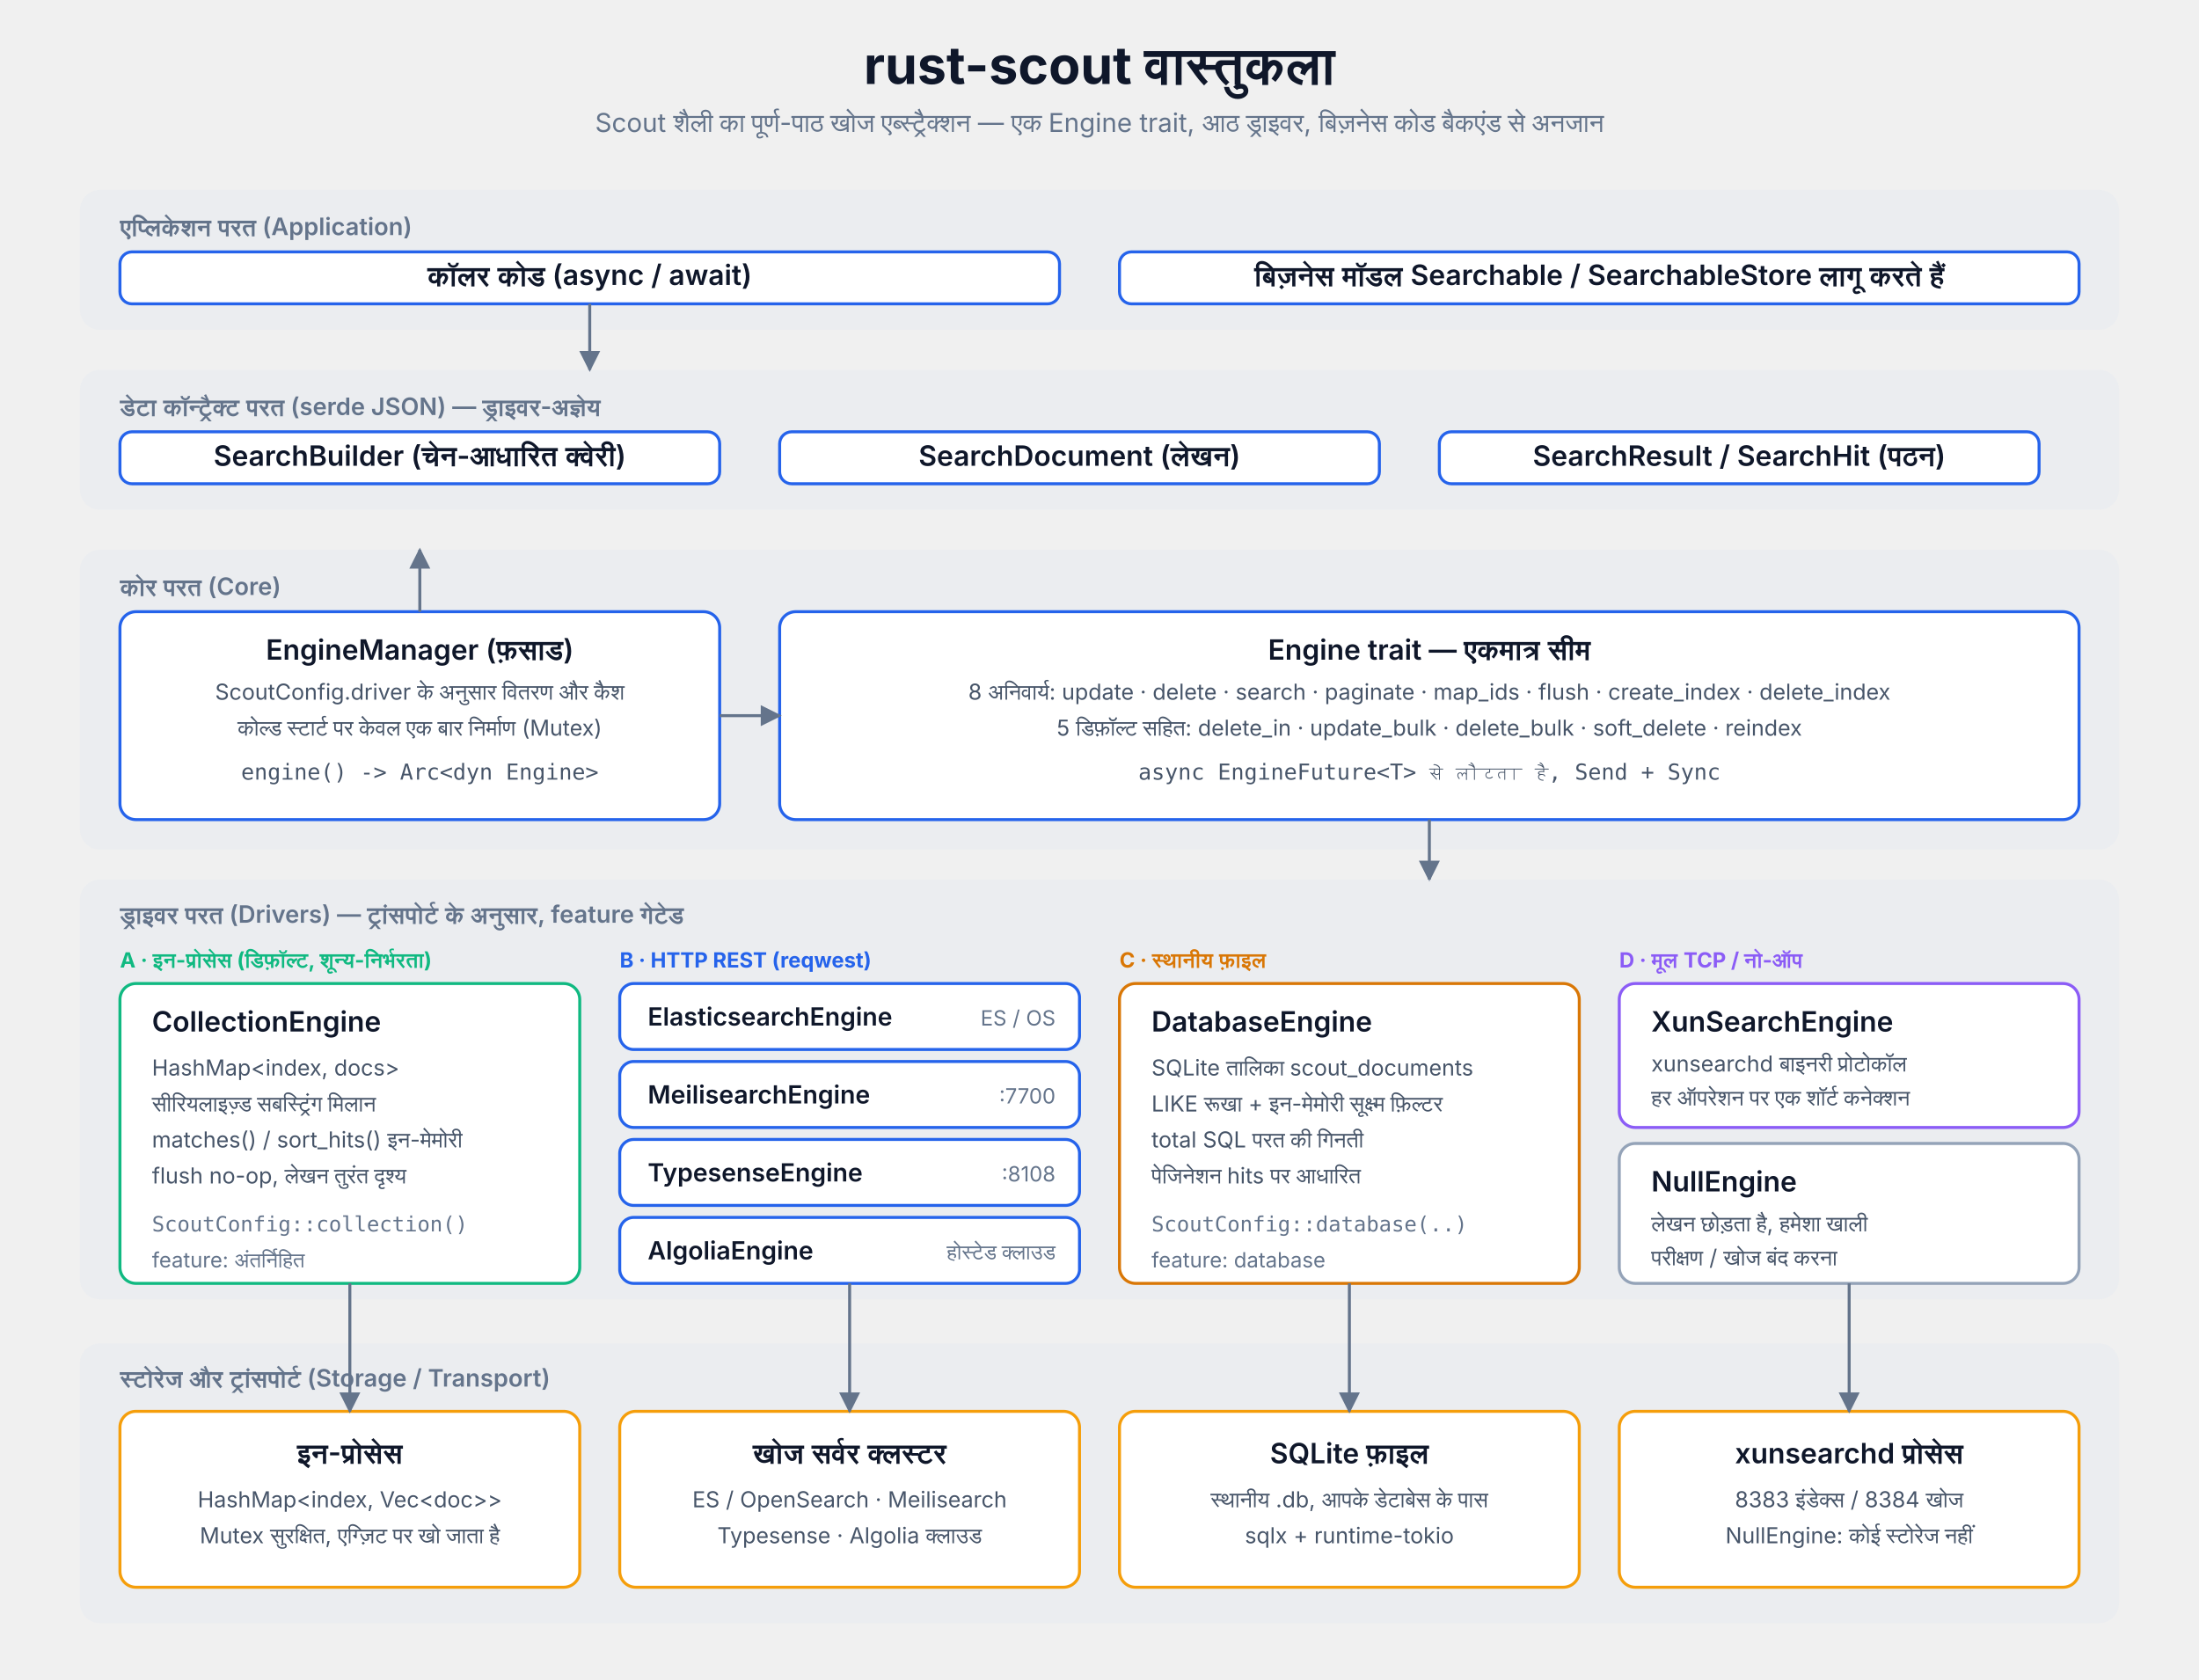
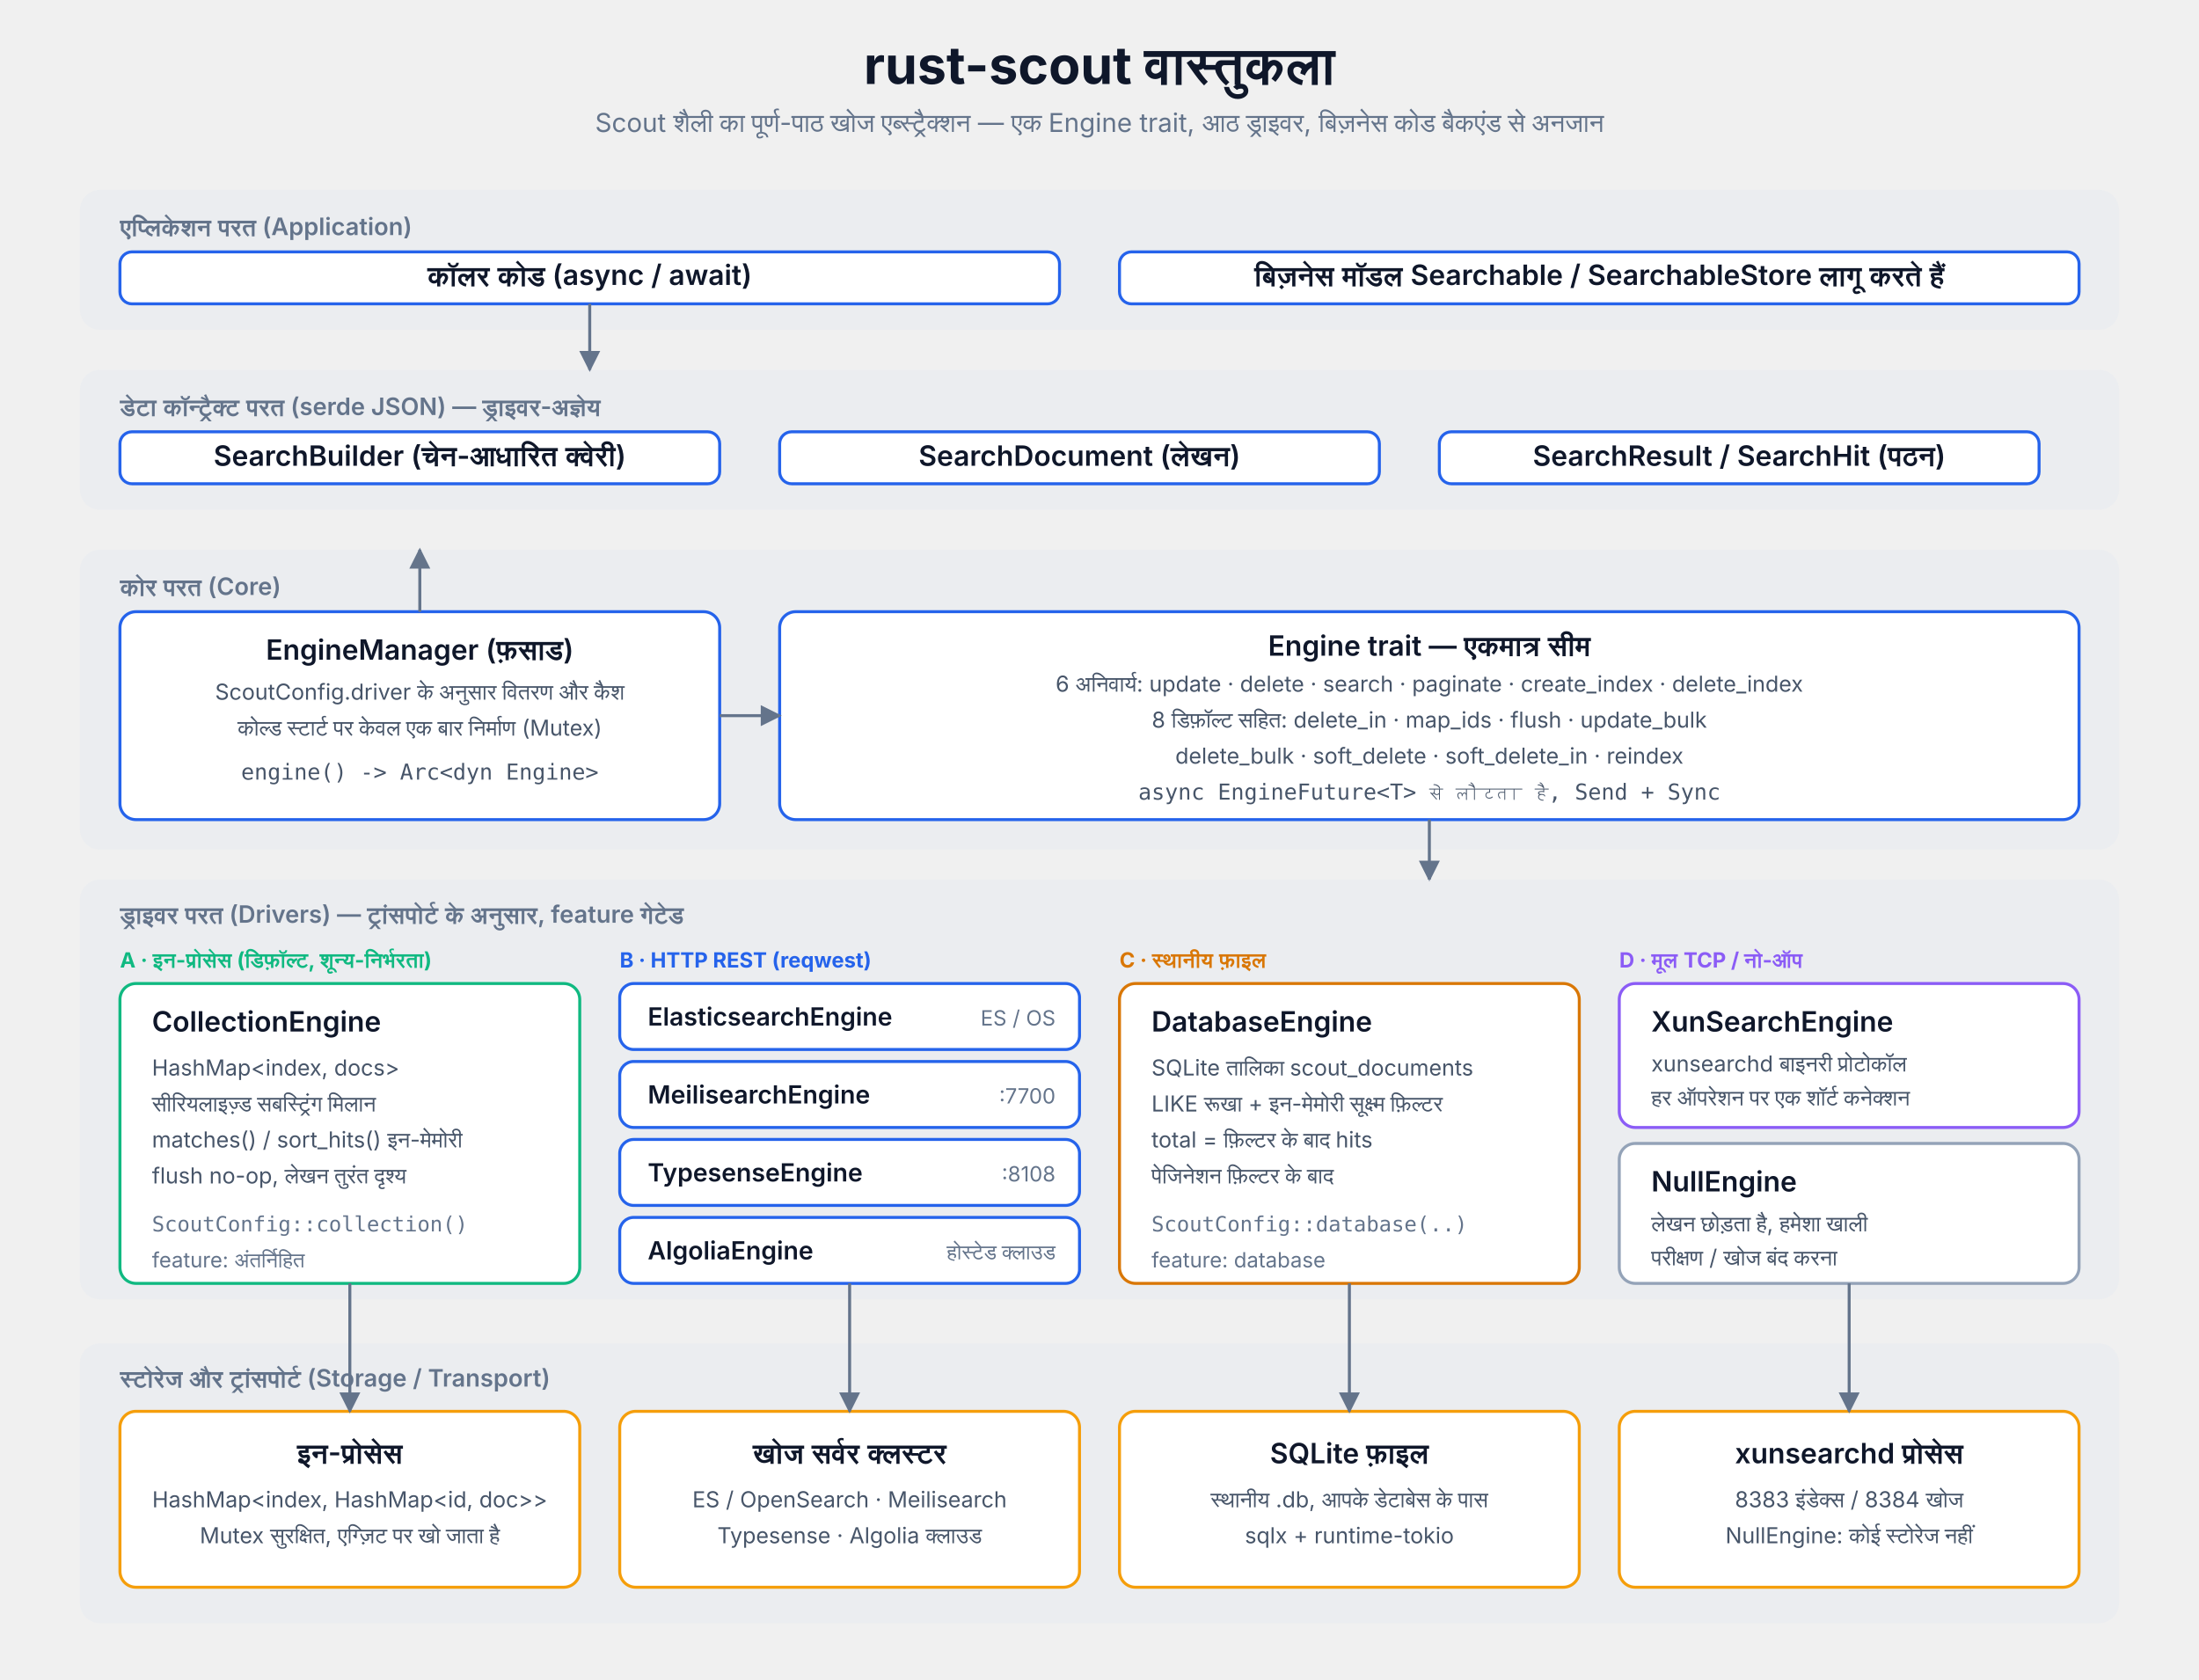
<svg xmlns="http://www.w3.org/2000/svg" viewBox="0 0 1100 840" font-family="system-ui, -apple-system, 'Segoe UI', sans-serif" role="img" aria-labelledby="archTitle">
  <defs>
    <marker id="arrow" viewBox="0 0 10 10" refX="9" refY="5" markerWidth="7" markerHeight="7" orient="auto-start-reverse">
      <path d="M 0 0 L 10 5 L 0 10 z" fill="#64748b" />
    </marker>
    <style>
      .title { font-size: 26px; font-weight: 700; fill: #0f172a; }
      .sub   { font-size: 13px; fill: #64748b; }
      .layer { fill: #e2e8f0; opacity: 0.35; }
      .box   { fill: #ffffff; stroke: #2563eb; stroke-width: 1.5; }
      .box-core { stroke: #2563eb; }
      .box-mem  { stroke: #10b981; }
      .box-http { stroke: #2563eb; }
      .box-db   { stroke: #d97706; }
      .box-tcp  { stroke: #8b5cf6; }
      .box-null { stroke: #94a3b8; }
      .box-data { stroke: #f59e0b; }
      .name  { font-size: 14px; font-weight: 600; fill: #0f172a; }
      .name-s{ font-size: 12.5px; font-weight: 600; fill: #0f172a; }
      .desc  { font-size: 11px; fill: #475569; }
      .desc-s{ font-size: 10.5px; fill: #64748b; }
      .lbl   { font-size: 12px; fill: #64748b; font-weight: 600; }
      .ctag  { font-size: 10.5px; font-weight: 700; }
      .mem   { fill: #10b981; }
      .http  { fill: #2563eb; }
      .db    { fill: #d97706; }
      .tcp   { fill: #8b5cf6; }
      .null  { fill: #64748b; }
      .mono  { font-family: ui-monospace, SFMono-Regular, Menlo, monospace; }
    </style>
  </defs>
  <text x="550" y="42" text-anchor="middle" class="title">rust-scout वास्तुकला</text>
  <text x="550" y="66" text-anchor="middle" class="sub">Scout शैली का पूर्ण-पाठ खोज एब्स्ट्रैक्शन — एक Engine trait, आठ ड्राइवर, बिज़नेस कोड बैकएंड से अनजान</text>
  <rect x="40" y="95" width="1020" height="70" rx="10" class="layer" />
  <text x="60" y="118" class="lbl">एप्लिकेशन परत (Application)</text>
  <rect x="60" y="126" width="470" height="26" rx="6" class="box" />
  <text x="295" y="143" text-anchor="middle" class="name">कॉलर कोड (async / await)</text>
  <rect x="560" y="126" width="480" height="26" rx="6" class="box" />
  <text x="800" y="143" text-anchor="middle" class="name">बिज़नेस मॉडल Searchable / SearchableStore लागू करते हैं</text>
  <rect x="40" y="185" width="1020" height="70" rx="10" class="layer" />
  <text x="60" y="208" class="lbl">डेटा कॉन्ट्रैक्ट परत (serde JSON) — ड्राइवर-अज्ञेय</text>
  <rect x="60" y="216" width="300" height="26" rx="6" class="box" />
  <text x="210" y="233" text-anchor="middle" class="name">SearchBuilder (चेन-आधारित क्वेरी)</text>
  <rect x="390" y="216" width="300" height="26" rx="6" class="box" />
  <text x="540" y="233" text-anchor="middle" class="name">SearchDocument (लेखन)</text>
  <rect x="720" y="216" width="300" height="26" rx="6" class="box" />
  <text x="870" y="233" text-anchor="middle" class="name">SearchResult / SearchHit (पठन)</text>
  <rect x="40" y="275" width="1020" height="150" rx="10" class="layer" />
  <text x="60" y="298" class="lbl">कोर परत (Core)</text>
  <rect x="60" y="306" width="300" height="104" rx="8" class="box box-core" />
  <text x="210" y="330" text-anchor="middle" class="name">EngineManager (फ़साड)</text>
  <text x="210" y="350" text-anchor="middle" class="desc">ScoutConfig.driver के अनुसार वितरण और कैश</text>
  <text x="210" y="368" text-anchor="middle" class="desc">कोल्ड स्टार्ट पर केवल एक बार निर्माण (Mutex)</text>
  <text x="210" y="390" text-anchor="middle" class="desc mono">engine() -&gt; Arc&lt;dyn Engine&gt;</text>
  <rect x="390" y="306" width="650" height="104" rx="8" class="box box-core" />
-   <text x="715" y="330" text-anchor="middle" class="name">Engine trait — एकमात्र सीम</text>
-   <text x="715" y="350" text-anchor="middle" class="desc">8 अनिवार्य: update · delete · search · paginate · map_ids · flush · create_index · delete_index</text>
-   <text x="715" y="368" text-anchor="middle" class="desc">5 डिफ़ॉल्ट सहित: delete_in · update_bulk · delete_bulk · soft_delete · reindex</text>
-   <text x="715" y="390" text-anchor="middle" class="desc mono">async EngineFuture&lt;T&gt; से लौटता है, Send + Sync</text>
+   <text x="715" y="328" text-anchor="middle" class="name">Engine trait — एकमात्र सीम</text>
+   <text x="715" y="346" text-anchor="middle" class="desc">6 अनिवार्य: update · delete · search · paginate · create_index · delete_index</text>
+   <text x="715" y="364" text-anchor="middle" class="desc">8 डिफ़ॉल्ट सहित: delete_in · map_ids · flush · update_bulk</text>
+   <text x="715" y="382" text-anchor="middle" class="desc">delete_bulk · soft_delete · soft_delete_in · reindex</text>
+   <text x="715" y="400" text-anchor="middle" class="desc mono">async EngineFuture&lt;T&gt; से लौटता है, Send + Sync</text>
  <line x1="210" y1="306" x2="210" y2="275" stroke="#64748b" stroke-width="1.5" marker-end="url(#arrow)" />
  <line x1="360" y1="358" x2="390" y2="358" stroke="#64748b" stroke-width="1.5" marker-end="url(#arrow)" />
  <line x1="715" y1="410" x2="715" y2="440" stroke="#64748b" stroke-width="1.5" marker-end="url(#arrow)" />
  <rect x="40" y="440" width="1020" height="210" rx="10" class="layer" />
  <text x="60" y="462" class="lbl">ड्राइवर परत (Drivers) — ट्रांसपोर्ट के अनुसार, feature गेटेड</text>
  <text x="60" y="484" class="ctag mem">A · इन-प्रोसेस (डिफ़ॉल्ट, शून्य-निर्भरता)</text>
  <rect x="60" y="492" width="230" height="150" rx="8" class="box box-mem" />
  <text x="76" y="516" class="name">CollectionEngine</text>
  <text x="76" y="538" class="desc">HashMap&lt;index, docs&gt;</text>
  <text x="76" y="556" class="desc">सीरियलाइज़्ड सबस्ट्रिंग मिलान</text>
  <text x="76" y="574" class="desc">matches() / sort_hits() इन-मेमोरी</text>
  <text x="76" y="592" class="desc">flush no-op, लेखन तुरंत दृश्य</text>
  <text x="76" y="616" class="desc-s mono">ScoutConfig::collection()</text>
  <text x="76" y="634" class="desc-s">feature: अंतर्निहित</text>
  <text x="310" y="484" class="ctag http">B · HTTP REST (reqwest)</text>
  <rect x="310" y="492" width="230" height="33" rx="7" class="box box-http" />
  <text x="324" y="513" class="name-s">ElasticsearchEngine</text>
  <text x="528" y="513" text-anchor="end" class="desc-s">ES / OS</text>
  <rect x="310" y="531" width="230" height="33" rx="7" class="box box-http" />
  <text x="324" y="552" class="name-s">MeilisearchEngine</text>
  <text x="528" y="552" text-anchor="end" class="desc-s">:7700</text>
  <rect x="310" y="570" width="230" height="33" rx="7" class="box box-http" />
  <text x="324" y="591" class="name-s">TypesenseEngine</text>
  <text x="528" y="591" text-anchor="end" class="desc-s">:8108</text>
  <rect x="310" y="609" width="230" height="33" rx="7" class="box box-http" />
  <text x="324" y="630" class="name-s">AlgoliaEngine</text>
  <text x="528" y="630" text-anchor="end" class="desc-s">होस्टेड क्लाउड</text>
  <text x="560" y="484" class="ctag db">C · स्थानीय फ़ाइल</text>
  <rect x="560" y="492" width="230" height="150" rx="8" class="box box-db" />
  <text x="576" y="516" class="name">DatabaseEngine</text>
  <text x="576" y="538" class="desc">SQLite तालिका scout_documents</text>
  <text x="576" y="556" class="desc">LIKE रूखा + इन-मेमोरी सूक्ष्म फ़िल्टर</text>
-   <text x="576" y="574" class="desc">total SQL परत की गिनती</text>
-   <text x="576" y="592" class="desc">पेजिनेशन hits पर आधारित</text>
+   <text x="576" y="574" class="desc">total = फ़िल्टर के बाद hits</text>
+   <text x="576" y="592" class="desc">पेजिनेशन फ़िल्टर के बाद</text>
  <text x="576" y="616" class="desc-s mono">ScoutConfig::database(..)</text>
  <text x="576" y="634" class="desc-s">feature: database</text>
  <text x="810" y="484" class="ctag tcp">D · मूल TCP / नो-ऑप</text>
  <rect x="810" y="492" width="230" height="72" rx="8" class="box box-tcp" />
  <text x="826" y="516" class="name">XunSearchEngine</text>
  <text x="826" y="536" class="desc">xunsearchd बाइनरी प्रोटोकॉल</text>
  <text x="826" y="553" class="desc">हर ऑपरेशन पर एक शॉर्ट कनेक्शन</text>
  <rect x="810" y="572" width="230" height="70" rx="8" class="box box-null" />
  <text x="826" y="596" class="name">NullEngine</text>
  <text x="826" y="616" class="desc">लेखन छोड़ता है, हमेशा खाली</text>
  <text x="826" y="633" class="desc">परीक्षण / खोज बंद करना</text>
  <rect x="40" y="672" width="1020" height="140" rx="10" class="layer" />
  <text x="60" y="694" class="lbl">स्टोरेज और ट्रांसपोर्ट (Storage / Transport)</text>
  <rect x="60" y="706" width="230" height="88" rx="8" class="box box-data" />
  <text x="175" y="732" text-anchor="middle" class="name">इन-प्रोसेस</text>
-   <text x="175" y="754" text-anchor="middle" class="desc">HashMap&lt;index, Vec&lt;doc&gt;&gt;</text>
+   <text x="175" y="754" text-anchor="middle" class="desc">HashMap&lt;index, HashMap&lt;id, doc&gt;&gt;</text>
  <text x="175" y="772" text-anchor="middle" class="desc">Mutex सुरक्षित, एग्ज़िट पर खो जाता है</text>
  <rect x="310" y="706" width="230" height="88" rx="8" class="box box-data" />
  <text x="425" y="732" text-anchor="middle" class="name">खोज सर्वर क्लस्टर</text>
  <text x="425" y="754" text-anchor="middle" class="desc">ES / OpenSearch · Meilisearch</text>
  <text x="425" y="772" text-anchor="middle" class="desc">Typesense · Algolia क्लाउड</text>
  <rect x="560" y="706" width="230" height="88" rx="8" class="box box-data" />
  <text x="675" y="732" text-anchor="middle" class="name">SQLite फ़ाइल</text>
  <text x="675" y="754" text-anchor="middle" class="desc">स्थानीय .db, आपके डेटाबेस के पास</text>
  <text x="675" y="772" text-anchor="middle" class="desc">sqlx + runtime-tokio</text>
  <rect x="810" y="706" width="230" height="88" rx="8" class="box box-data" />
  <text x="925" y="732" text-anchor="middle" class="name">xunsearchd प्रोसेस</text>
  <text x="925" y="754" text-anchor="middle" class="desc">8383 इंडेक्स / 8384 खोज</text>
  <text x="925" y="772" text-anchor="middle" class="desc">NullEngine: कोई स्टोरेज नहीं</text>
  <line x1="175" y1="642" x2="175" y2="706" stroke="#64748b" stroke-width="1.5" marker-end="url(#arrow)" />
  <line x1="425" y1="642" x2="425" y2="706" stroke="#64748b" stroke-width="1.5" marker-end="url(#arrow)" />
  <line x1="675" y1="642" x2="675" y2="706" stroke="#64748b" stroke-width="1.5" marker-end="url(#arrow)" />
  <line x1="925" y1="642" x2="925" y2="706" stroke="#64748b" stroke-width="1.5" marker-end="url(#arrow)" />
  <line x1="295" y1="152" x2="295" y2="185" stroke="#64748b" stroke-width="1.5" marker-end="url(#arrow)" />
</svg>
